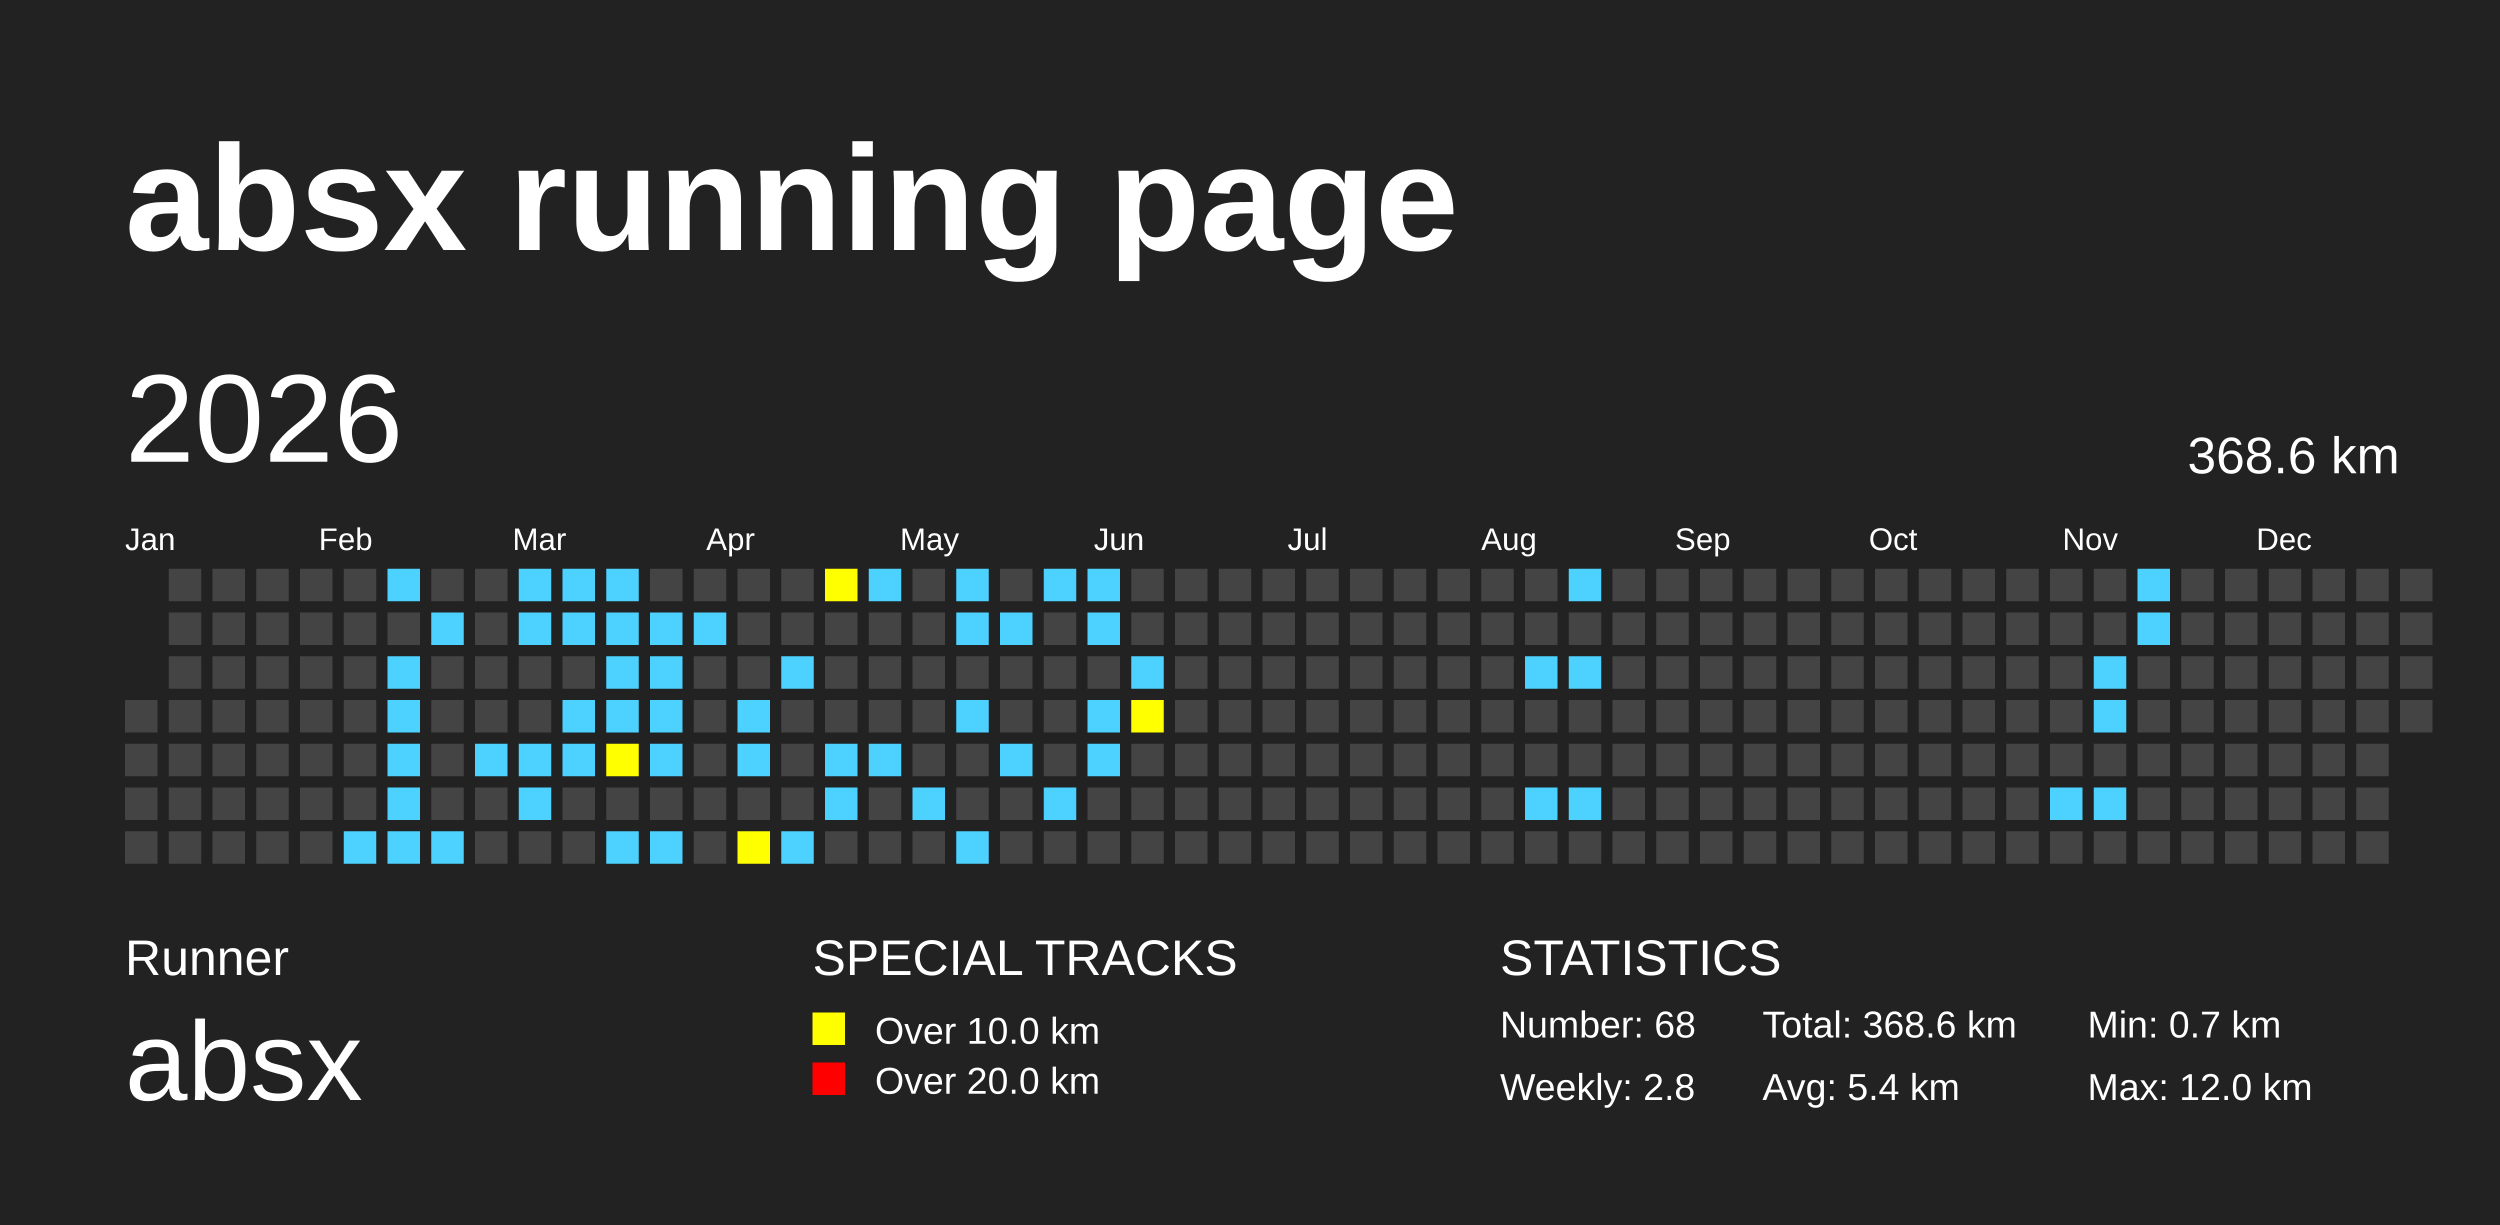
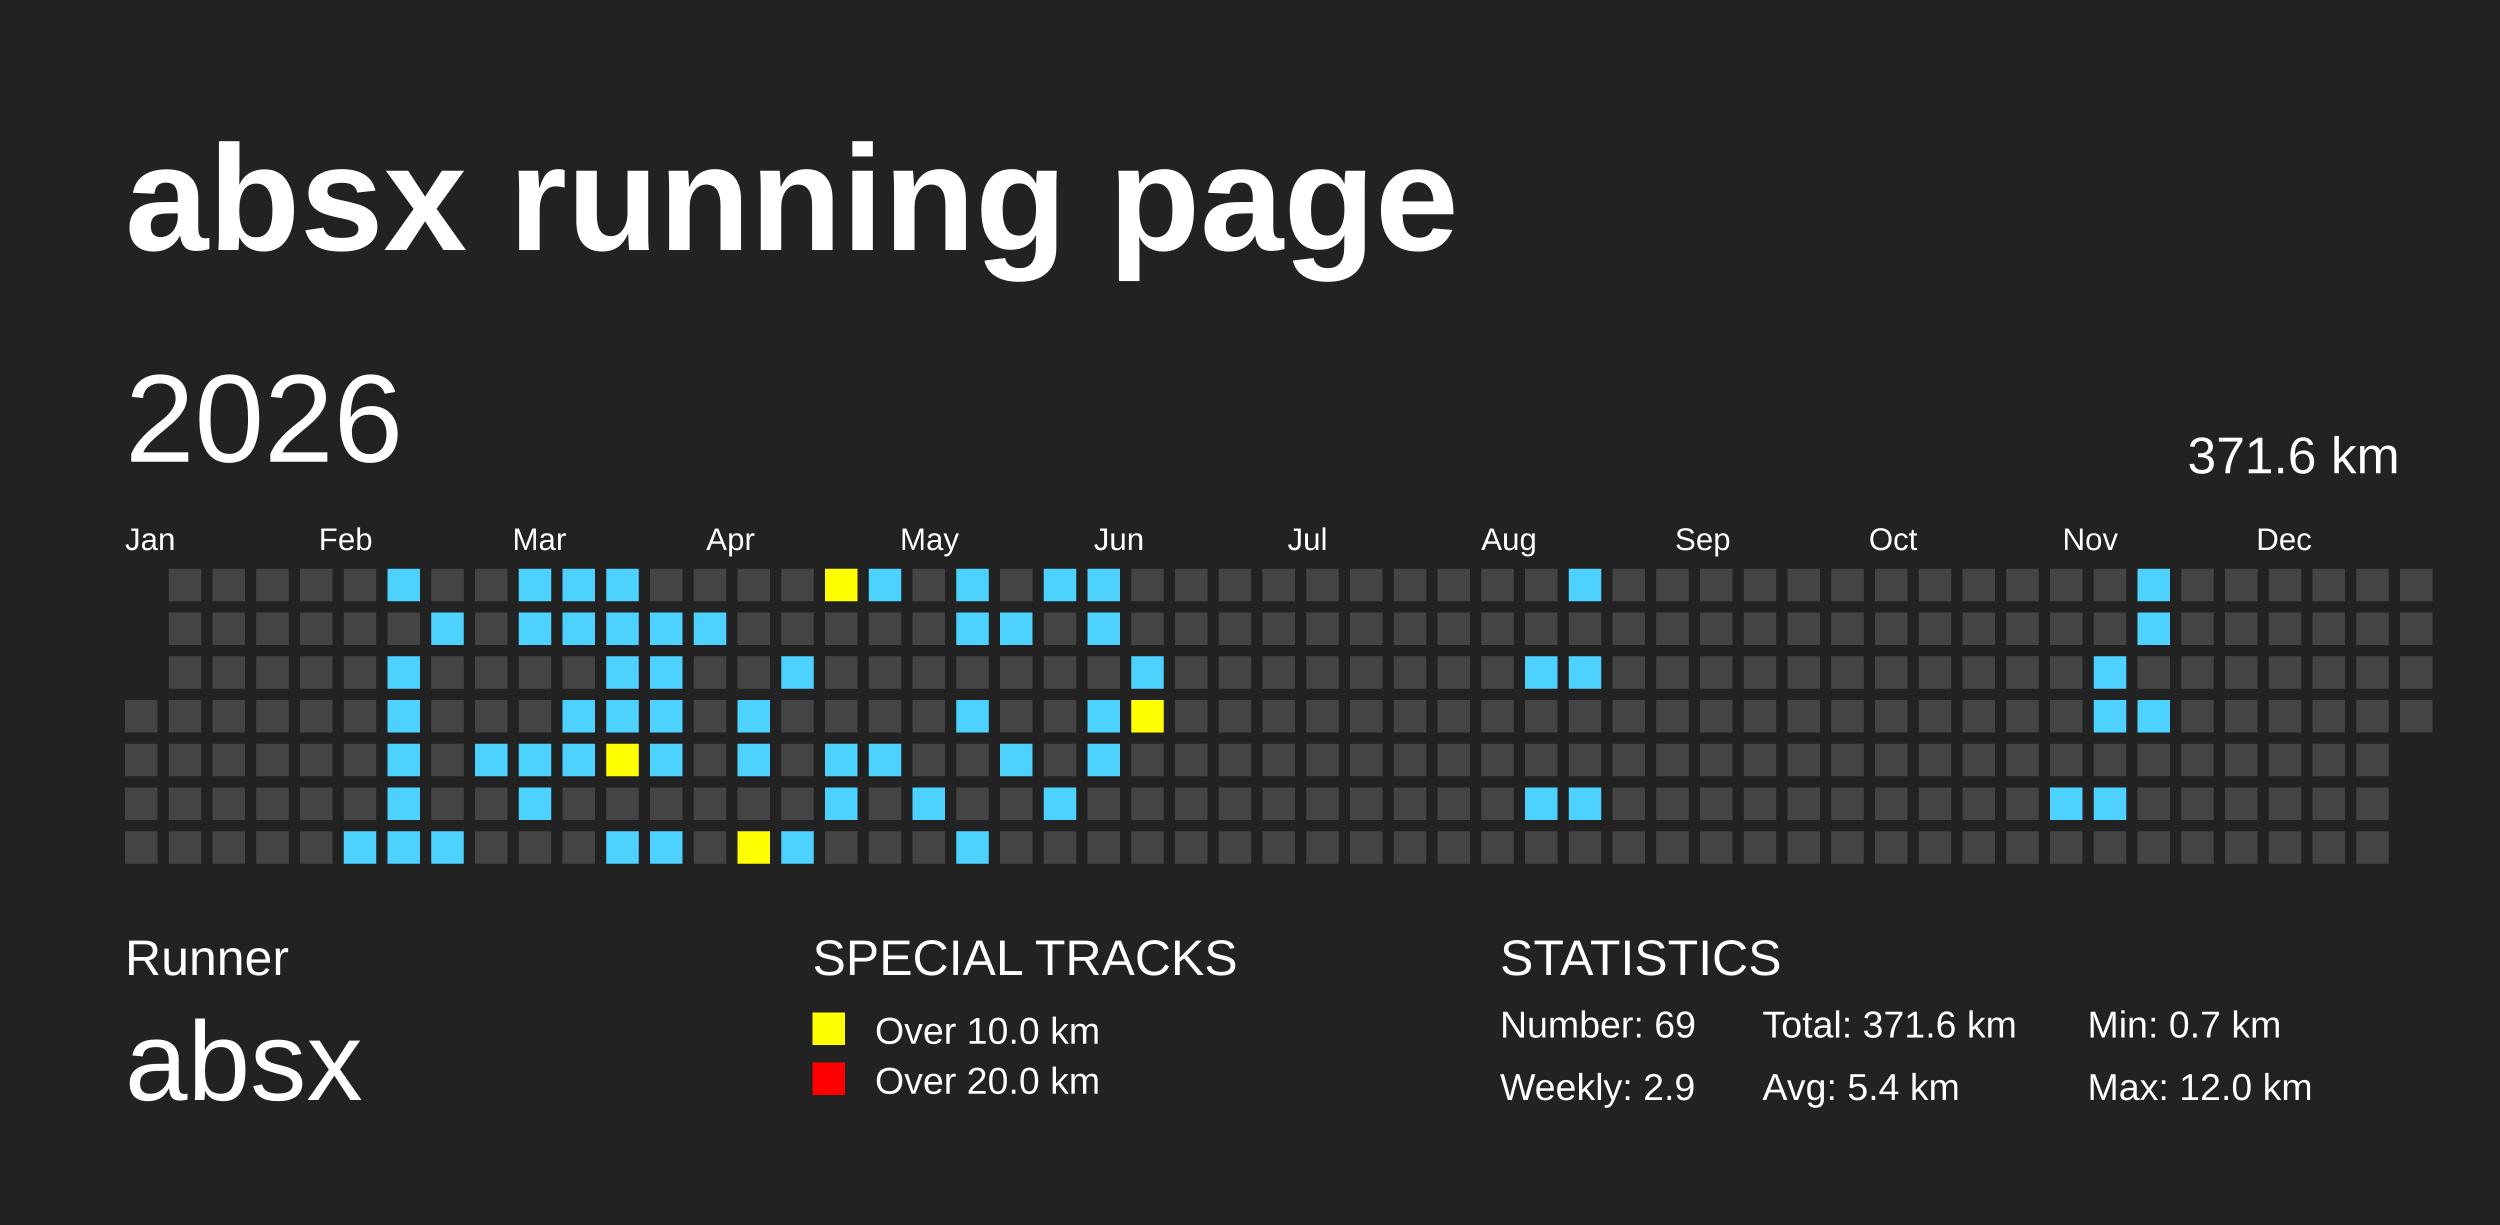
<svg xmlns="http://www.w3.org/2000/svg" baseProfile="full" height="98mm" version="1.1" viewBox="0,0,200,98" width="200mm">
  <defs />
  <rect fill="#222222" height="98" width="200" x="0" y="0" />
  <text fill="#FFFFFF" style="font-size:12px; font-family:Arial; font-weight:bold;" x="10" y="20">absx running page</text>
  <text fill="#FFFFFF" style="font-size:4px; font-family:Arial" x="10" y="78">Runner</text>
  <text fill="#FFFFFF" style="font-size:9px; font-family:Arial" x="10" y="88">absx</text>
  <text fill="#FFFFFF" style="font-size:4px; font-family:Arial" x="65" y="78">SPECIAL TRACKS</text>
  <rect fill="yellow" height="2.6" width="2.6" x="65" y="81" />
  <text fill="#FFFFFF" style="font-size:3px; font-family:Arial" x="70" y="83.5">Over 10.0 km</text>
  <rect fill="red" height="2.6" width="2.6" x="65" y="85" />
  <text fill="#FFFFFF" style="font-size:3px; font-family:Arial" x="70" y="87.5">Over 20.0 km</text>
  <text fill="#FFFFFF" style="font-size:4px; font-family:Arial" x="120" y="78">STATISTICS</text>
-   <text fill="#FFFFFF" style="font-size:3px; font-family:Arial" x="120" y="83">Number: 68</text>
-   <text fill="#FFFFFF" style="font-size:3px; font-family:Arial" x="120" y="88">Weekly: 2.8</text>
-   <text fill="#FFFFFF" style="font-size:3px; font-family:Arial" x="141" y="83">Total: 368.6 km</text>
+   <text fill="#FFFFFF" style="font-size:3px; font-family:Arial" x="120" y="83">Number: 69</text>
+   <text fill="#FFFFFF" style="font-size:3px; font-family:Arial" x="120" y="88">Weekly: 2.9</text>
+   <text fill="#FFFFFF" style="font-size:3px; font-family:Arial" x="141" y="83">Total: 371.6 km</text>
  <text fill="#FFFFFF" style="font-size:3px; font-family:Arial" x="141" y="88">Avg: 5.4 km</text>
  <text fill="#FFFFFF" style="font-size:3px; font-family:Arial" x="167" y="83">Min: 0.7 km</text>
  <text fill="#FFFFFF" style="font-size:3px; font-family:Arial" x="167" y="88">Max: 12.0 km</text>
  <text dominant-baseline="hanging" fill="#FFFFFF" style="font-size:10.0px; font-family:Arial;" x="10" y="30">2026</text>
-   <text dominant-baseline="hanging" fill="#FFFFFF" style="font-size:4.125px; font-family:Arial;" x="175" y="35">368.6 km</text>
+   <text dominant-baseline="hanging" fill="#FFFFFF" style="font-size:4.125px; font-family:Arial;" x="175" y="35">371.6 km</text>
  <text fill="#FFFFFF" style="font-size:2.5px; font-family:Arial" x="10.0" y="44">Jan</text>
  <text fill="#FFFFFF" style="font-size:2.5px; font-family:Arial" x="25.5" y="44">Feb</text>
  <text fill="#FFFFFF" style="font-size:2.5px; font-family:Arial" x="41.0" y="44">Mar</text>
  <text fill="#FFFFFF" style="font-size:2.5px; font-family:Arial" x="56.5" y="44">Apr</text>
  <text fill="#FFFFFF" style="font-size:2.5px; font-family:Arial" x="72.0" y="44">May</text>
  <text fill="#FFFFFF" style="font-size:2.5px; font-family:Arial" x="87.5" y="44">Jun</text>
  <text fill="#FFFFFF" style="font-size:2.5px; font-family:Arial" x="103.0" y="44">Jul</text>
  <text fill="#FFFFFF" style="font-size:2.5px; font-family:Arial" x="118.5" y="44">Aug</text>
  <text fill="#FFFFFF" style="font-size:2.5px; font-family:Arial" x="134.0" y="44">Sep</text>
  <text fill="#FFFFFF" style="font-size:2.5px; font-family:Arial" x="149.5" y="44">Oct</text>
  <text fill="#FFFFFF" style="font-size:2.5px; font-family:Arial" x="165.0" y="44">Nov</text>
  <text fill="#FFFFFF" style="font-size:2.5px; font-family:Arial" x="180.5" y="44">Dec</text>
  <rect fill="#444444" height="2.6" width="2.6" x="10.0" y="56.0" />
  <rect fill="#444444" height="2.6" width="2.6" x="10.0" y="59.5" />
  <rect fill="#444444" height="2.6" width="2.6" x="10.0" y="63.0" />
  <rect fill="#444444" height="2.6" width="2.6" x="10.0" y="66.5" />
  <rect fill="#444444" height="2.6" width="2.6" x="13.5" y="45.5" />
  <rect fill="#444444" height="2.6" width="2.6" x="13.5" y="49.0" />
  <rect fill="#444444" height="2.6" width="2.6" x="13.5" y="52.5" />
  <rect fill="#444444" height="2.6" width="2.6" x="13.5" y="56.0" />
  <rect fill="#444444" height="2.6" width="2.6" x="13.5" y="59.5" />
  <rect fill="#444444" height="2.6" width="2.6" x="13.5" y="63.0" />
  <rect fill="#444444" height="2.6" width="2.6" x="13.5" y="66.5" />
  <rect fill="#444444" height="2.6" width="2.6" x="17.0" y="45.5" />
  <rect fill="#444444" height="2.6" width="2.6" x="17.0" y="49.0" />
  <rect fill="#444444" height="2.6" width="2.6" x="17.0" y="52.5" />
  <rect fill="#444444" height="2.6" width="2.6" x="17.0" y="56.0" />
  <rect fill="#444444" height="2.6" width="2.6" x="17.0" y="59.5" />
  <rect fill="#444444" height="2.6" width="2.6" x="17.0" y="63.0" />
  <rect fill="#444444" height="2.6" width="2.6" x="17.0" y="66.5" />
  <rect fill="#444444" height="2.6" width="2.6" x="20.5" y="45.5" />
  <rect fill="#444444" height="2.6" width="2.6" x="20.5" y="49.0" />
  <rect fill="#444444" height="2.6" width="2.6" x="20.5" y="52.5" />
  <rect fill="#444444" height="2.6" width="2.6" x="20.5" y="56.0" />
  <rect fill="#444444" height="2.6" width="2.6" x="20.5" y="59.5" />
  <rect fill="#444444" height="2.6" width="2.6" x="20.5" y="63.0" />
  <rect fill="#444444" height="2.6" width="2.6" x="20.5" y="66.5" />
  <rect fill="#444444" height="2.6" width="2.6" x="24.0" y="45.5" />
  <rect fill="#444444" height="2.6" width="2.6" x="24.0" y="49.0" />
  <rect fill="#444444" height="2.6" width="2.6" x="24.0" y="52.5" />
  <rect fill="#444444" height="2.6" width="2.6" x="24.0" y="56.0" />
  <rect fill="#444444" height="2.6" width="2.6" x="24.0" y="59.5" />
  <rect fill="#444444" height="2.6" width="2.6" x="24.0" y="63.0" />
  <rect fill="#444444" height="2.6" width="2.6" x="24.0" y="66.5" />
  <rect fill="#444444" height="2.6" width="2.6" x="27.5" y="45.5" />
  <rect fill="#444444" height="2.6" width="2.6" x="27.5" y="49.0" />
  <rect fill="#444444" height="2.6" width="2.6" x="27.5" y="52.5" />
  <rect fill="#444444" height="2.6" width="2.6" x="27.5" y="56.0" />
  <rect fill="#444444" height="2.6" width="2.6" x="27.5" y="59.5" />
  <rect fill="#444444" height="2.6" width="2.6" x="27.5" y="63.0" />
  <rect fill="#4DD2FF" height="2.6" width="2.6" x="27.5" y="66.5" />
  <rect fill="#4DD2FF" height="2.6" width="2.6" x="31.0" y="45.5" />
  <rect fill="#444444" height="2.6" width="2.6" x="31.0" y="49.0" />
  <rect fill="#4DD2FF" height="2.6" width="2.6" x="31.0" y="52.5" />
  <rect fill="#4DD2FF" height="2.6" width="2.6" x="31.0" y="56.0" />
  <rect fill="#4DD2FF" height="2.6" width="2.6" x="31.0" y="59.5" />
  <rect fill="#4DD2FF" height="2.6" width="2.6" x="31.0" y="63.0" />
  <rect fill="#4DD2FF" height="2.6" width="2.6" x="31.0" y="66.5" />
  <rect fill="#444444" height="2.6" width="2.6" x="34.5" y="45.5" />
  <rect fill="#4DD2FF" height="2.6" width="2.6" x="34.5" y="49.0" />
  <rect fill="#444444" height="2.6" width="2.6" x="34.5" y="52.5" />
  <rect fill="#444444" height="2.6" width="2.6" x="34.5" y="56.0" />
  <rect fill="#444444" height="2.6" width="2.6" x="34.5" y="59.5" />
  <rect fill="#444444" height="2.6" width="2.6" x="34.5" y="63.0" />
  <rect fill="#4DD2FF" height="2.6" width="2.6" x="34.5" y="66.5" />
  <rect fill="#444444" height="2.6" width="2.6" x="38.0" y="45.5" />
  <rect fill="#444444" height="2.6" width="2.6" x="38.0" y="49.0" />
  <rect fill="#444444" height="2.6" width="2.6" x="38.0" y="52.5" />
  <rect fill="#444444" height="2.6" width="2.6" x="38.0" y="56.0" />
  <rect fill="#4DD2FF" height="2.6" width="2.6" x="38.0" y="59.5" />
  <rect fill="#444444" height="2.6" width="2.6" x="38.0" y="63.0" />
  <rect fill="#444444" height="2.6" width="2.6" x="38.0" y="66.5" />
  <rect fill="#4DD2FF" height="2.6" width="2.6" x="41.5" y="45.5" />
  <rect fill="#4DD2FF" height="2.6" width="2.6" x="41.5" y="49.0" />
  <rect fill="#444444" height="2.6" width="2.6" x="41.5" y="52.5" />
  <rect fill="#444444" height="2.6" width="2.6" x="41.5" y="56.0" />
  <rect fill="#4DD2FF" height="2.6" width="2.6" x="41.5" y="59.5" />
  <rect fill="#4DD2FF" height="2.6" width="2.6" x="41.5" y="63.0" />
  <rect fill="#444444" height="2.6" width="2.6" x="41.5" y="66.5" />
  <rect fill="#4DD2FF" height="2.6" width="2.6" x="45.0" y="45.5" />
  <rect fill="#4DD2FF" height="2.6" width="2.6" x="45.0" y="49.0" />
  <rect fill="#444444" height="2.6" width="2.6" x="45.0" y="52.5" />
  <rect fill="#4DD2FF" height="2.6" width="2.6" x="45.0" y="56.0" />
  <rect fill="#4DD2FF" height="2.6" width="2.6" x="45.0" y="59.5" />
  <rect fill="#444444" height="2.6" width="2.6" x="45.0" y="63.0" />
  <rect fill="#444444" height="2.6" width="2.6" x="45.0" y="66.5" />
  <rect fill="#4DD2FF" height="2.6" width="2.6" x="48.5" y="45.5" />
  <rect fill="#4DD2FF" height="2.6" width="2.6" x="48.5" y="49.0" />
  <rect fill="#4DD2FF" height="2.6" width="2.6" x="48.5" y="52.5" />
  <rect fill="#4DD2FF" height="2.6" width="2.6" x="48.5" y="56.0" />
  <rect fill="yellow" height="2.6" width="2.6" x="48.5" y="59.5" />
  <rect fill="#444444" height="2.6" width="2.6" x="48.5" y="63.0" />
  <rect fill="#4DD2FF" height="2.6" width="2.6" x="48.5" y="66.5" />
  <rect fill="#444444" height="2.6" width="2.6" x="52.0" y="45.5" />
  <rect fill="#4DD2FF" height="2.6" width="2.6" x="52.0" y="49.0" />
  <rect fill="#4DD2FF" height="2.6" width="2.6" x="52.0" y="52.5" />
  <rect fill="#4DD2FF" height="2.6" width="2.6" x="52.0" y="56.0" />
  <rect fill="#4DD2FF" height="2.6" width="2.6" x="52.0" y="59.5" />
  <rect fill="#444444" height="2.6" width="2.6" x="52.0" y="63.0" />
  <rect fill="#4DD2FF" height="2.6" width="2.6" x="52.0" y="66.5" />
  <rect fill="#444444" height="2.6" width="2.6" x="55.5" y="45.5" />
  <rect fill="#4DD2FF" height="2.6" width="2.6" x="55.5" y="49.0" />
  <rect fill="#444444" height="2.6" width="2.6" x="55.5" y="52.5" />
  <rect fill="#444444" height="2.6" width="2.6" x="55.5" y="56.0" />
  <rect fill="#444444" height="2.6" width="2.6" x="55.5" y="59.5" />
  <rect fill="#444444" height="2.6" width="2.6" x="55.5" y="63.0" />
  <rect fill="#444444" height="2.6" width="2.6" x="55.5" y="66.5" />
  <rect fill="#444444" height="2.6" width="2.6" x="59.0" y="45.5" />
  <rect fill="#444444" height="2.6" width="2.6" x="59.0" y="49.0" />
  <rect fill="#444444" height="2.6" width="2.6" x="59.0" y="52.5" />
  <rect fill="#4DD2FF" height="2.6" width="2.6" x="59.0" y="56.0" />
  <rect fill="#4DD2FF" height="2.6" width="2.6" x="59.0" y="59.5" />
  <rect fill="#444444" height="2.6" width="2.6" x="59.0" y="63.0" />
  <rect fill="yellow" height="2.6" width="2.6" x="59.0" y="66.5" />
  <rect fill="#444444" height="2.6" width="2.6" x="62.5" y="45.5" />
  <rect fill="#444444" height="2.6" width="2.6" x="62.5" y="49.0" />
  <rect fill="#4DD2FF" height="2.6" width="2.6" x="62.5" y="52.5" />
  <rect fill="#444444" height="2.6" width="2.6" x="62.5" y="56.0" />
  <rect fill="#444444" height="2.6" width="2.6" x="62.5" y="59.5" />
  <rect fill="#444444" height="2.6" width="2.6" x="62.5" y="63.0" />
  <rect fill="#4DD2FF" height="2.6" width="2.6" x="62.5" y="66.5" />
  <rect fill="yellow" height="2.6" width="2.6" x="66.0" y="45.5" />
  <rect fill="#444444" height="2.6" width="2.6" x="66.0" y="49.0" />
  <rect fill="#444444" height="2.6" width="2.6" x="66.0" y="52.5" />
  <rect fill="#444444" height="2.6" width="2.6" x="66.0" y="56.0" />
  <rect fill="#4DD2FF" height="2.6" width="2.6" x="66.0" y="59.5" />
  <rect fill="#4DD2FF" height="2.6" width="2.6" x="66.0" y="63.0" />
  <rect fill="#444444" height="2.6" width="2.6" x="66.0" y="66.5" />
  <rect fill="#4DD2FF" height="2.6" width="2.6" x="69.5" y="45.5" />
  <rect fill="#444444" height="2.6" width="2.6" x="69.5" y="49.0" />
  <rect fill="#444444" height="2.6" width="2.6" x="69.5" y="52.5" />
  <rect fill="#444444" height="2.6" width="2.6" x="69.5" y="56.0" />
  <rect fill="#4DD2FF" height="2.6" width="2.6" x="69.5" y="59.5" />
  <rect fill="#444444" height="2.6" width="2.6" x="69.5" y="63.0" />
  <rect fill="#444444" height="2.6" width="2.6" x="69.5" y="66.5" />
  <rect fill="#444444" height="2.6" width="2.6" x="73.0" y="45.5" />
  <rect fill="#444444" height="2.6" width="2.6" x="73.0" y="49.0" />
  <rect fill="#444444" height="2.6" width="2.6" x="73.0" y="52.5" />
  <rect fill="#444444" height="2.6" width="2.6" x="73.0" y="56.0" />
  <rect fill="#444444" height="2.6" width="2.6" x="73.0" y="59.5" />
  <rect fill="#4DD2FF" height="2.6" width="2.6" x="73.0" y="63.0" />
  <rect fill="#444444" height="2.6" width="2.6" x="73.0" y="66.5" />
  <rect fill="#4DD2FF" height="2.6" width="2.6" x="76.5" y="45.5" />
  <rect fill="#4DD2FF" height="2.6" width="2.6" x="76.5" y="49.0" />
  <rect fill="#444444" height="2.6" width="2.6" x="76.5" y="52.5" />
  <rect fill="#4DD2FF" height="2.6" width="2.6" x="76.5" y="56.0" />
  <rect fill="#444444" height="2.6" width="2.6" x="76.5" y="59.5" />
  <rect fill="#444444" height="2.6" width="2.6" x="76.5" y="63.0" />
  <rect fill="#4DD2FF" height="2.6" width="2.6" x="76.5" y="66.5" />
  <rect fill="#444444" height="2.6" width="2.6" x="80.0" y="45.5" />
  <rect fill="#4DD2FF" height="2.6" width="2.6" x="80.0" y="49.0" />
  <rect fill="#444444" height="2.6" width="2.6" x="80.0" y="52.5" />
  <rect fill="#444444" height="2.6" width="2.6" x="80.0" y="56.0" />
  <rect fill="#4DD2FF" height="2.6" width="2.6" x="80.0" y="59.5" />
  <rect fill="#444444" height="2.6" width="2.6" x="80.0" y="63.0" />
  <rect fill="#444444" height="2.6" width="2.6" x="80.0" y="66.5" />
  <rect fill="#4DD2FF" height="2.6" width="2.6" x="83.5" y="45.5" />
  <rect fill="#444444" height="2.6" width="2.6" x="83.5" y="49.0" />
  <rect fill="#444444" height="2.6" width="2.6" x="83.5" y="52.5" />
  <rect fill="#444444" height="2.6" width="2.6" x="83.5" y="56.0" />
  <rect fill="#444444" height="2.6" width="2.6" x="83.5" y="59.5" />
  <rect fill="#4DD2FF" height="2.6" width="2.6" x="83.5" y="63.0" />
  <rect fill="#444444" height="2.6" width="2.6" x="83.5" y="66.5" />
  <rect fill="#4DD2FF" height="2.6" width="2.6" x="87.0" y="45.5" />
  <rect fill="#4DD2FF" height="2.6" width="2.6" x="87.0" y="49.0" />
  <rect fill="#444444" height="2.6" width="2.6" x="87.0" y="52.5" />
  <rect fill="#4DD2FF" height="2.6" width="2.6" x="87.0" y="56.0" />
  <rect fill="#4DD2FF" height="2.6" width="2.6" x="87.0" y="59.5" />
  <rect fill="#444444" height="2.6" width="2.6" x="87.0" y="63.0" />
  <rect fill="#444444" height="2.6" width="2.6" x="87.0" y="66.5" />
  <rect fill="#444444" height="2.6" width="2.6" x="90.5" y="45.5" />
  <rect fill="#444444" height="2.6" width="2.6" x="90.5" y="49.0" />
  <rect fill="#4DD2FF" height="2.6" width="2.6" x="90.5" y="52.5" />
  <rect fill="yellow" height="2.6" width="2.6" x="90.5" y="56.0" />
  <rect fill="#444444" height="2.6" width="2.6" x="90.5" y="59.5" />
  <rect fill="#444444" height="2.6" width="2.6" x="90.5" y="63.0" />
  <rect fill="#444444" height="2.6" width="2.6" x="90.5" y="66.5" />
  <rect fill="#444444" height="2.6" width="2.6" x="94.0" y="45.5" />
  <rect fill="#444444" height="2.6" width="2.6" x="94.0" y="49.0" />
  <rect fill="#444444" height="2.6" width="2.6" x="94.0" y="52.5" />
  <rect fill="#444444" height="2.6" width="2.6" x="94.0" y="56.0" />
  <rect fill="#444444" height="2.6" width="2.6" x="94.0" y="59.5" />
  <rect fill="#444444" height="2.6" width="2.6" x="94.0" y="63.0" />
  <rect fill="#444444" height="2.6" width="2.6" x="94.0" y="66.5" />
  <rect fill="#444444" height="2.6" width="2.6" x="97.5" y="45.5" />
  <rect fill="#444444" height="2.6" width="2.6" x="97.5" y="49.0" />
  <rect fill="#444444" height="2.6" width="2.6" x="97.5" y="52.5" />
  <rect fill="#444444" height="2.6" width="2.6" x="97.5" y="56.0" />
  <rect fill="#444444" height="2.6" width="2.6" x="97.5" y="59.5" />
  <rect fill="#444444" height="2.6" width="2.6" x="97.5" y="63.0" />
  <rect fill="#444444" height="2.6" width="2.6" x="97.5" y="66.5" />
  <rect fill="#444444" height="2.6" width="2.6" x="101.0" y="45.5" />
  <rect fill="#444444" height="2.6" width="2.6" x="101.0" y="49.0" />
  <rect fill="#444444" height="2.6" width="2.6" x="101.0" y="52.5" />
  <rect fill="#444444" height="2.6" width="2.6" x="101.0" y="56.0" />
  <rect fill="#444444" height="2.6" width="2.6" x="101.0" y="59.5" />
  <rect fill="#444444" height="2.6" width="2.6" x="101.0" y="63.0" />
  <rect fill="#444444" height="2.6" width="2.6" x="101.0" y="66.5" />
  <rect fill="#444444" height="2.6" width="2.6" x="104.5" y="45.5" />
  <rect fill="#444444" height="2.6" width="2.6" x="104.5" y="49.0" />
  <rect fill="#444444" height="2.6" width="2.6" x="104.5" y="52.5" />
  <rect fill="#444444" height="2.6" width="2.6" x="104.5" y="56.0" />
  <rect fill="#444444" height="2.6" width="2.6" x="104.5" y="59.5" />
  <rect fill="#444444" height="2.6" width="2.6" x="104.5" y="63.0" />
  <rect fill="#444444" height="2.6" width="2.6" x="104.5" y="66.5" />
  <rect fill="#444444" height="2.6" width="2.6" x="108.0" y="45.5" />
  <rect fill="#444444" height="2.6" width="2.6" x="108.0" y="49.0" />
  <rect fill="#444444" height="2.6" width="2.6" x="108.0" y="52.5" />
  <rect fill="#444444" height="2.6" width="2.6" x="108.0" y="56.0" />
  <rect fill="#444444" height="2.6" width="2.6" x="108.0" y="59.5" />
  <rect fill="#444444" height="2.6" width="2.6" x="108.0" y="63.0" />
  <rect fill="#444444" height="2.6" width="2.6" x="108.0" y="66.5" />
  <rect fill="#444444" height="2.6" width="2.6" x="111.5" y="45.5" />
  <rect fill="#444444" height="2.6" width="2.6" x="111.5" y="49.0" />
  <rect fill="#444444" height="2.6" width="2.6" x="111.5" y="52.5" />
  <rect fill="#444444" height="2.6" width="2.6" x="111.5" y="56.0" />
  <rect fill="#444444" height="2.6" width="2.6" x="111.5" y="59.5" />
  <rect fill="#444444" height="2.6" width="2.6" x="111.5" y="63.0" />
  <rect fill="#444444" height="2.6" width="2.6" x="111.5" y="66.5" />
  <rect fill="#444444" height="2.6" width="2.6" x="115.0" y="45.5" />
  <rect fill="#444444" height="2.6" width="2.6" x="115.0" y="49.0" />
  <rect fill="#444444" height="2.6" width="2.6" x="115.0" y="52.5" />
  <rect fill="#444444" height="2.6" width="2.6" x="115.0" y="56.0" />
  <rect fill="#444444" height="2.6" width="2.6" x="115.0" y="59.5" />
  <rect fill="#444444" height="2.6" width="2.6" x="115.0" y="63.0" />
  <rect fill="#444444" height="2.6" width="2.6" x="115.0" y="66.5" />
  <rect fill="#444444" height="2.6" width="2.6" x="118.5" y="45.5" />
  <rect fill="#444444" height="2.6" width="2.6" x="118.5" y="49.0" />
  <rect fill="#444444" height="2.6" width="2.6" x="118.5" y="52.5" />
  <rect fill="#444444" height="2.6" width="2.6" x="118.5" y="56.0" />
  <rect fill="#444444" height="2.6" width="2.6" x="118.5" y="59.5" />
  <rect fill="#444444" height="2.6" width="2.6" x="118.5" y="63.0" />
  <rect fill="#444444" height="2.6" width="2.6" x="118.5" y="66.5" />
  <rect fill="#444444" height="2.6" width="2.6" x="122.0" y="45.5" />
  <rect fill="#444444" height="2.6" width="2.6" x="122.0" y="49.0" />
  <rect fill="#4DD2FF" height="2.6" width="2.6" x="122.0" y="52.5" />
  <rect fill="#444444" height="2.6" width="2.6" x="122.0" y="56.0" />
  <rect fill="#444444" height="2.6" width="2.6" x="122.0" y="59.5" />
  <rect fill="#4DD2FF" height="2.6" width="2.6" x="122.0" y="63.0" />
  <rect fill="#444444" height="2.6" width="2.6" x="122.0" y="66.5" />
  <rect fill="#4DD2FF" height="2.6" width="2.6" x="125.5" y="45.5" />
  <rect fill="#444444" height="2.6" width="2.6" x="125.5" y="49.0" />
  <rect fill="#4DD2FF" height="2.6" width="2.6" x="125.5" y="52.5" />
  <rect fill="#444444" height="2.6" width="2.6" x="125.5" y="56.0" />
  <rect fill="#444444" height="2.6" width="2.6" x="125.5" y="59.5" />
  <rect fill="#4DD2FF" height="2.6" width="2.6" x="125.5" y="63.0" />
  <rect fill="#444444" height="2.6" width="2.6" x="125.5" y="66.5" />
  <rect fill="#444444" height="2.6" width="2.6" x="129.0" y="45.5" />
  <rect fill="#444444" height="2.6" width="2.6" x="129.0" y="49.0" />
  <rect fill="#444444" height="2.6" width="2.6" x="129.0" y="52.5" />
  <rect fill="#444444" height="2.6" width="2.6" x="129.0" y="56.0" />
  <rect fill="#444444" height="2.6" width="2.6" x="129.0" y="59.5" />
  <rect fill="#444444" height="2.6" width="2.6" x="129.0" y="63.0" />
  <rect fill="#444444" height="2.6" width="2.6" x="129.0" y="66.5" />
  <rect fill="#444444" height="2.6" width="2.6" x="132.5" y="45.5" />
  <rect fill="#444444" height="2.6" width="2.6" x="132.5" y="49.0" />
  <rect fill="#444444" height="2.6" width="2.6" x="132.5" y="52.5" />
  <rect fill="#444444" height="2.6" width="2.6" x="132.5" y="56.0" />
  <rect fill="#444444" height="2.6" width="2.6" x="132.5" y="59.5" />
  <rect fill="#444444" height="2.6" width="2.6" x="132.5" y="63.0" />
  <rect fill="#444444" height="2.6" width="2.6" x="132.5" y="66.5" />
  <rect fill="#444444" height="2.6" width="2.6" x="136.0" y="45.5" />
  <rect fill="#444444" height="2.6" width="2.6" x="136.0" y="49.0" />
  <rect fill="#444444" height="2.6" width="2.6" x="136.0" y="52.5" />
  <rect fill="#444444" height="2.6" width="2.6" x="136.0" y="56.0" />
  <rect fill="#444444" height="2.6" width="2.6" x="136.0" y="59.5" />
  <rect fill="#444444" height="2.6" width="2.6" x="136.0" y="63.0" />
  <rect fill="#444444" height="2.6" width="2.6" x="136.0" y="66.5" />
  <rect fill="#444444" height="2.6" width="2.6" x="139.5" y="45.5" />
  <rect fill="#444444" height="2.6" width="2.6" x="139.5" y="49.0" />
  <rect fill="#444444" height="2.6" width="2.6" x="139.5" y="52.5" />
  <rect fill="#444444" height="2.6" width="2.6" x="139.5" y="56.0" />
  <rect fill="#444444" height="2.6" width="2.6" x="139.5" y="59.5" />
  <rect fill="#444444" height="2.6" width="2.6" x="139.5" y="63.0" />
  <rect fill="#444444" height="2.6" width="2.6" x="139.5" y="66.5" />
  <rect fill="#444444" height="2.6" width="2.6" x="143.0" y="45.5" />
  <rect fill="#444444" height="2.6" width="2.6" x="143.0" y="49.0" />
  <rect fill="#444444" height="2.6" width="2.6" x="143.0" y="52.5" />
  <rect fill="#444444" height="2.6" width="2.6" x="143.0" y="56.0" />
  <rect fill="#444444" height="2.6" width="2.6" x="143.0" y="59.5" />
  <rect fill="#444444" height="2.6" width="2.6" x="143.0" y="63.0" />
  <rect fill="#444444" height="2.6" width="2.6" x="143.0" y="66.5" />
  <rect fill="#444444" height="2.6" width="2.6" x="146.5" y="45.5" />
  <rect fill="#444444" height="2.6" width="2.6" x="146.5" y="49.0" />
  <rect fill="#444444" height="2.6" width="2.6" x="146.5" y="52.5" />
  <rect fill="#444444" height="2.6" width="2.6" x="146.5" y="56.0" />
  <rect fill="#444444" height="2.6" width="2.6" x="146.5" y="59.5" />
  <rect fill="#444444" height="2.6" width="2.6" x="146.5" y="63.0" />
  <rect fill="#444444" height="2.6" width="2.6" x="146.5" y="66.5" />
  <rect fill="#444444" height="2.6" width="2.6" x="150.0" y="45.5" />
  <rect fill="#444444" height="2.6" width="2.6" x="150.0" y="49.0" />
  <rect fill="#444444" height="2.6" width="2.6" x="150.0" y="52.5" />
  <rect fill="#444444" height="2.6" width="2.6" x="150.0" y="56.0" />
  <rect fill="#444444" height="2.6" width="2.6" x="150.0" y="59.5" />
  <rect fill="#444444" height="2.6" width="2.6" x="150.0" y="63.0" />
  <rect fill="#444444" height="2.6" width="2.6" x="150.0" y="66.5" />
  <rect fill="#444444" height="2.6" width="2.6" x="153.5" y="45.5" />
  <rect fill="#444444" height="2.6" width="2.6" x="153.5" y="49.0" />
  <rect fill="#444444" height="2.6" width="2.6" x="153.5" y="52.5" />
  <rect fill="#444444" height="2.6" width="2.6" x="153.5" y="56.0" />
  <rect fill="#444444" height="2.6" width="2.6" x="153.5" y="59.5" />
  <rect fill="#444444" height="2.6" width="2.6" x="153.5" y="63.0" />
  <rect fill="#444444" height="2.6" width="2.6" x="153.5" y="66.5" />
  <rect fill="#444444" height="2.6" width="2.6" x="157.0" y="45.5" />
  <rect fill="#444444" height="2.6" width="2.6" x="157.0" y="49.0" />
  <rect fill="#444444" height="2.6" width="2.6" x="157.0" y="52.5" />
  <rect fill="#444444" height="2.6" width="2.6" x="157.0" y="56.0" />
  <rect fill="#444444" height="2.6" width="2.6" x="157.0" y="59.5" />
  <rect fill="#444444" height="2.6" width="2.6" x="157.0" y="63.0" />
  <rect fill="#444444" height="2.6" width="2.6" x="157.0" y="66.5" />
  <rect fill="#444444" height="2.6" width="2.6" x="160.5" y="45.5" />
  <rect fill="#444444" height="2.6" width="2.6" x="160.5" y="49.0" />
  <rect fill="#444444" height="2.6" width="2.6" x="160.5" y="52.5" />
  <rect fill="#444444" height="2.6" width="2.6" x="160.5" y="56.0" />
  <rect fill="#444444" height="2.6" width="2.6" x="160.5" y="59.5" />
  <rect fill="#444444" height="2.6" width="2.6" x="160.5" y="63.0" />
  <rect fill="#444444" height="2.6" width="2.6" x="160.5" y="66.5" />
  <rect fill="#444444" height="2.6" width="2.6" x="164.0" y="45.5" />
  <rect fill="#444444" height="2.6" width="2.6" x="164.0" y="49.0" />
  <rect fill="#444444" height="2.6" width="2.6" x="164.0" y="52.5" />
  <rect fill="#444444" height="2.6" width="2.6" x="164.0" y="56.0" />
  <rect fill="#444444" height="2.6" width="2.6" x="164.0" y="59.5" />
  <rect fill="#4DD2FF" height="2.6" width="2.6" x="164.0" y="63.0" />
  <rect fill="#444444" height="2.6" width="2.6" x="164.0" y="66.5" />
  <rect fill="#444444" height="2.6" width="2.6" x="167.5" y="45.5" />
  <rect fill="#444444" height="2.6" width="2.6" x="167.5" y="49.0" />
  <rect fill="#4DD2FF" height="2.6" width="2.6" x="167.5" y="52.5" />
  <rect fill="#4DD2FF" height="2.6" width="2.6" x="167.5" y="56.0" />
  <rect fill="#444444" height="2.6" width="2.6" x="167.5" y="59.5" />
  <rect fill="#4DD2FF" height="2.6" width="2.6" x="167.5" y="63.0" />
  <rect fill="#444444" height="2.6" width="2.6" x="167.5" y="66.5" />
  <rect fill="#4DD2FF" height="2.6" width="2.6" x="171.0" y="45.5" />
  <rect fill="#4DD2FF" height="2.6" width="2.6" x="171.0" y="49.0" />
  <rect fill="#444444" height="2.6" width="2.6" x="171.0" y="52.5" />
-   <rect fill="#444444" height="2.6" width="2.6" x="171.0" y="56.0" />
+   <rect fill="#4DD2FF" height="2.6" width="2.6" x="171.0" y="56.0" />
  <rect fill="#444444" height="2.6" width="2.6" x="171.0" y="59.5" />
  <rect fill="#444444" height="2.6" width="2.6" x="171.0" y="63.0" />
  <rect fill="#444444" height="2.6" width="2.6" x="171.0" y="66.5" />
  <rect fill="#444444" height="2.6" width="2.6" x="174.5" y="45.5" />
  <rect fill="#444444" height="2.6" width="2.6" x="174.5" y="49.0" />
  <rect fill="#444444" height="2.6" width="2.6" x="174.5" y="52.5" />
  <rect fill="#444444" height="2.6" width="2.6" x="174.5" y="56.0" />
  <rect fill="#444444" height="2.6" width="2.6" x="174.5" y="59.5" />
  <rect fill="#444444" height="2.6" width="2.6" x="174.5" y="63.0" />
  <rect fill="#444444" height="2.6" width="2.6" x="174.5" y="66.5" />
  <rect fill="#444444" height="2.6" width="2.6" x="178.0" y="45.5" />
  <rect fill="#444444" height="2.6" width="2.6" x="178.0" y="49.0" />
  <rect fill="#444444" height="2.6" width="2.6" x="178.0" y="52.5" />
  <rect fill="#444444" height="2.6" width="2.6" x="178.0" y="56.0" />
  <rect fill="#444444" height="2.6" width="2.6" x="178.0" y="59.5" />
  <rect fill="#444444" height="2.6" width="2.6" x="178.0" y="63.0" />
  <rect fill="#444444" height="2.6" width="2.6" x="178.0" y="66.5" />
  <rect fill="#444444" height="2.6" width="2.6" x="181.5" y="45.5" />
  <rect fill="#444444" height="2.6" width="2.6" x="181.5" y="49.0" />
  <rect fill="#444444" height="2.6" width="2.6" x="181.5" y="52.5" />
  <rect fill="#444444" height="2.6" width="2.6" x="181.5" y="56.0" />
  <rect fill="#444444" height="2.6" width="2.6" x="181.5" y="59.5" />
  <rect fill="#444444" height="2.6" width="2.6" x="181.5" y="63.0" />
  <rect fill="#444444" height="2.6" width="2.6" x="181.5" y="66.5" />
  <rect fill="#444444" height="2.6" width="2.6" x="185.0" y="45.5" />
  <rect fill="#444444" height="2.6" width="2.6" x="185.0" y="49.0" />
  <rect fill="#444444" height="2.6" width="2.6" x="185.0" y="52.5" />
  <rect fill="#444444" height="2.6" width="2.6" x="185.0" y="56.0" />
  <rect fill="#444444" height="2.6" width="2.6" x="185.0" y="59.5" />
  <rect fill="#444444" height="2.6" width="2.6" x="185.0" y="63.0" />
  <rect fill="#444444" height="2.6" width="2.6" x="185.0" y="66.5" />
  <rect fill="#444444" height="2.6" width="2.6" x="188.5" y="45.5" />
  <rect fill="#444444" height="2.6" width="2.6" x="188.5" y="49.0" />
  <rect fill="#444444" height="2.6" width="2.6" x="188.5" y="52.5" />
  <rect fill="#444444" height="2.6" width="2.6" x="188.5" y="56.0" />
  <rect fill="#444444" height="2.6" width="2.6" x="188.5" y="59.5" />
  <rect fill="#444444" height="2.6" width="2.6" x="188.5" y="63.0" />
  <rect fill="#444444" height="2.6" width="2.6" x="188.5" y="66.5" />
  <rect fill="#444444" height="2.6" width="2.6" x="192.0" y="45.5" />
  <rect fill="#444444" height="2.6" width="2.6" x="192.0" y="49.0" />
  <rect fill="#444444" height="2.6" width="2.6" x="192.0" y="52.5" />
  <rect fill="#444444" height="2.6" width="2.6" x="192.0" y="56.0" />
</svg>
